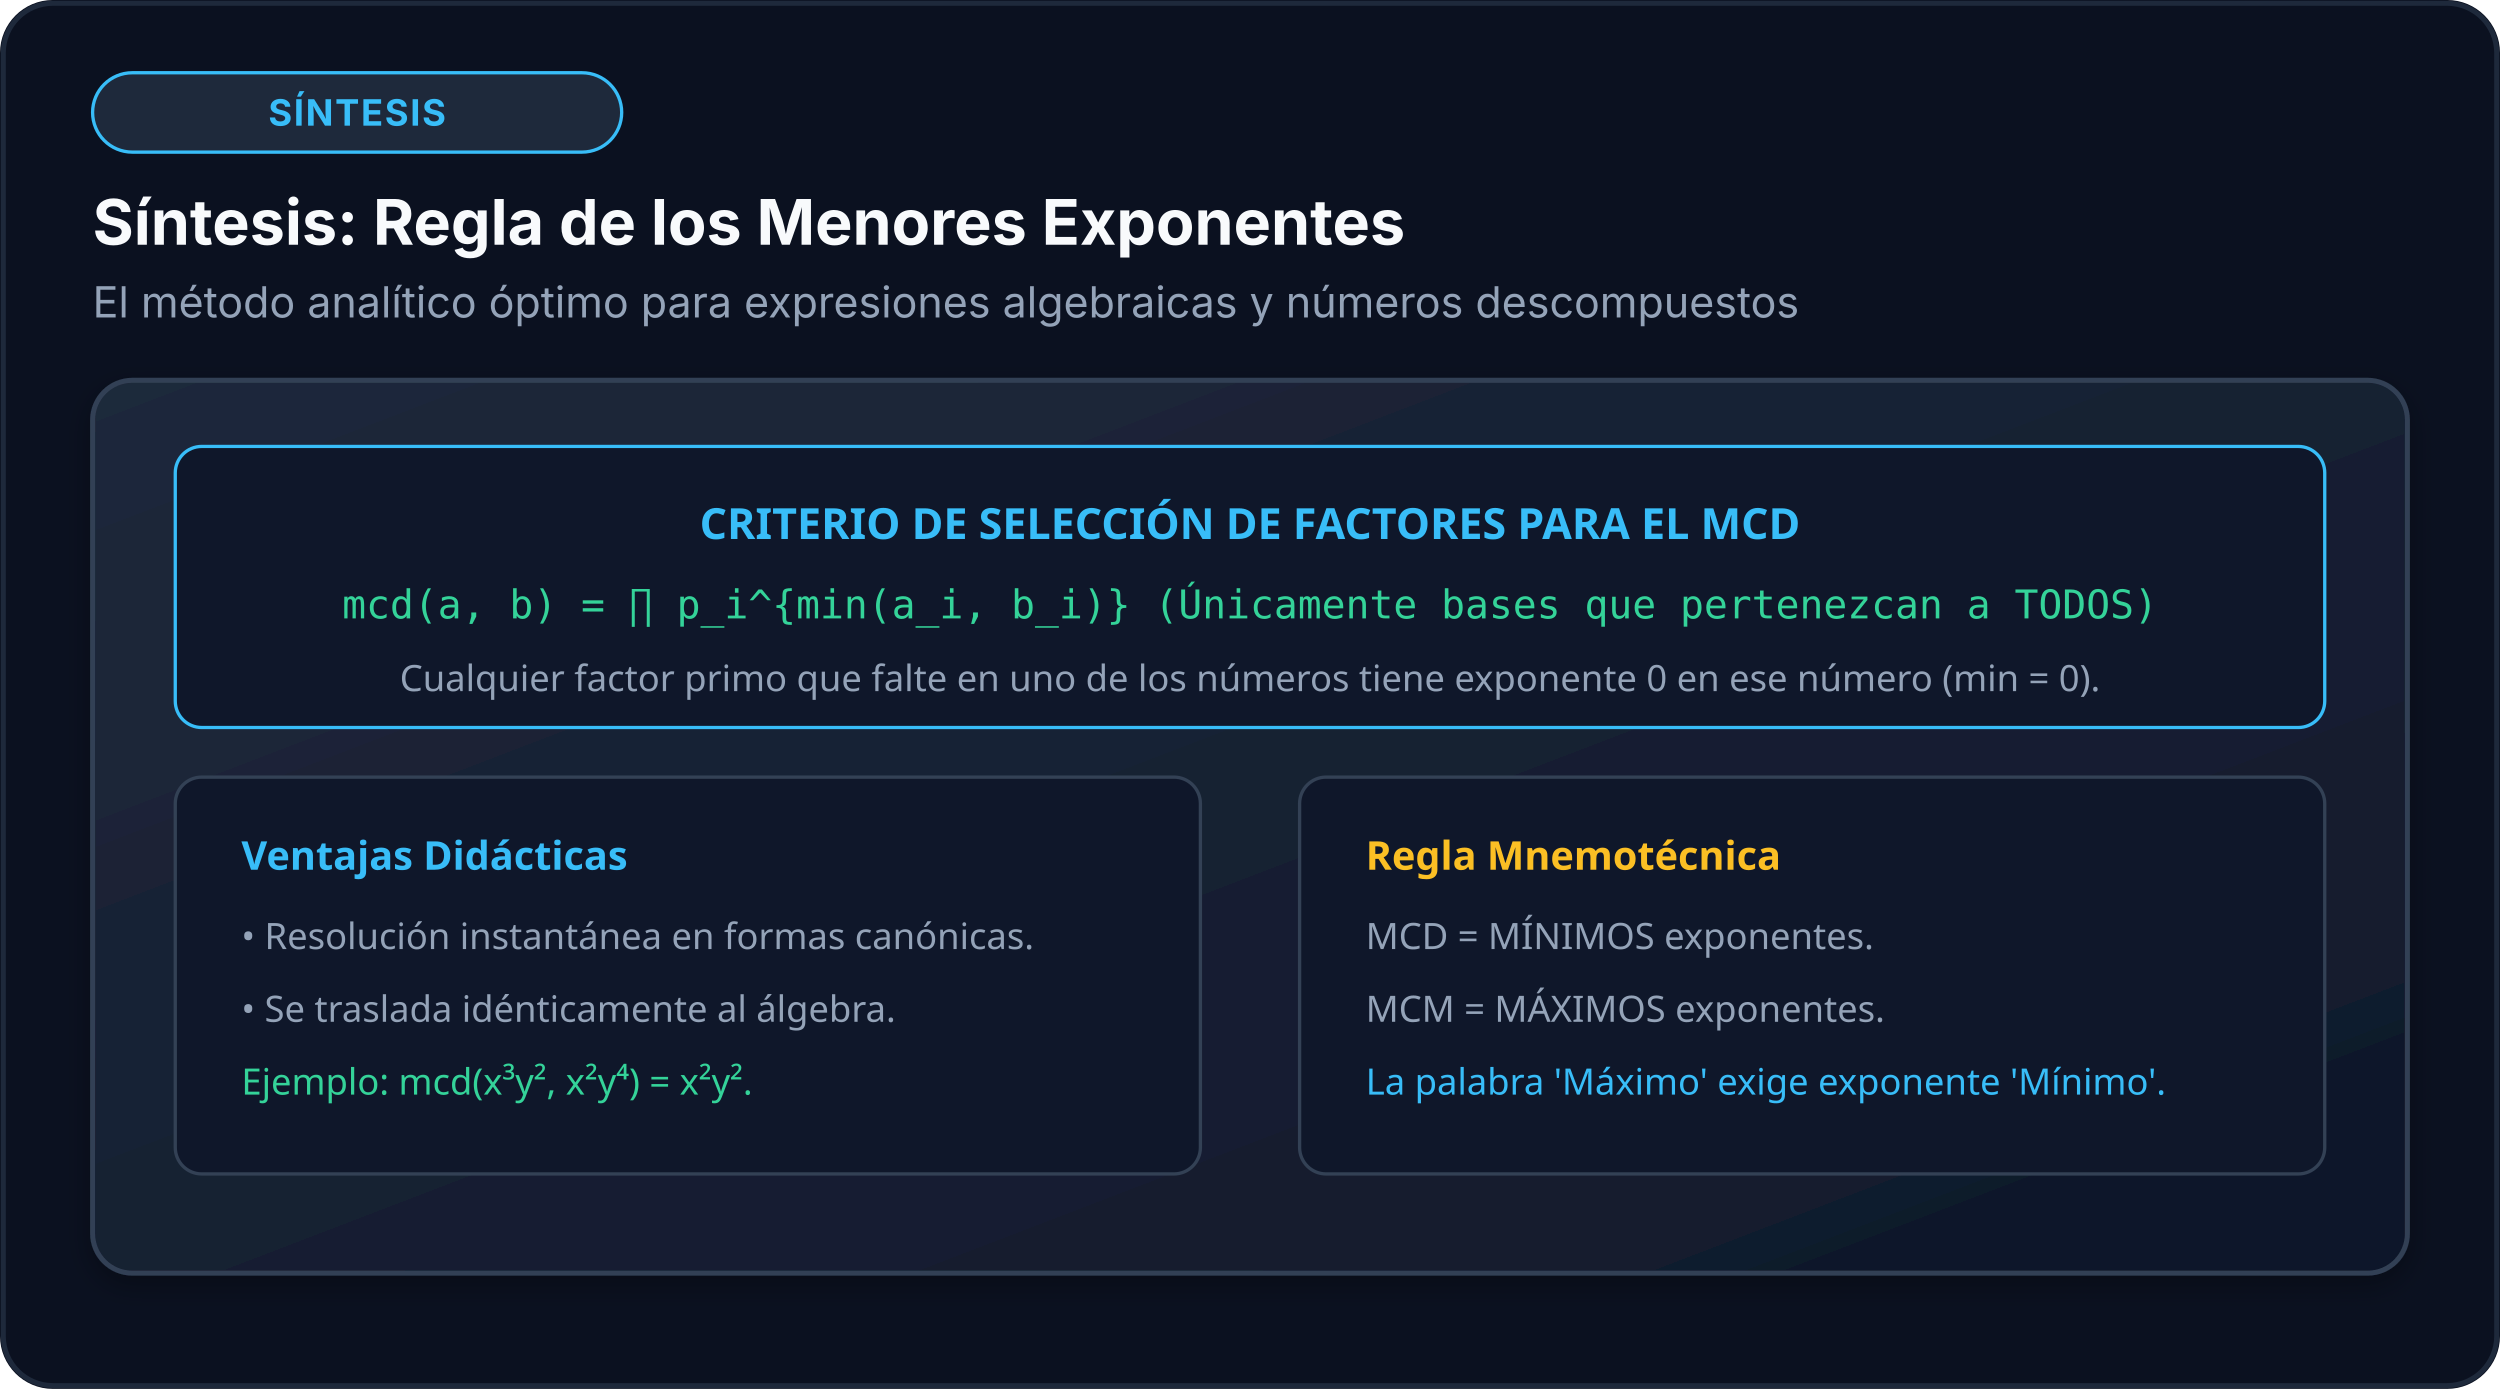
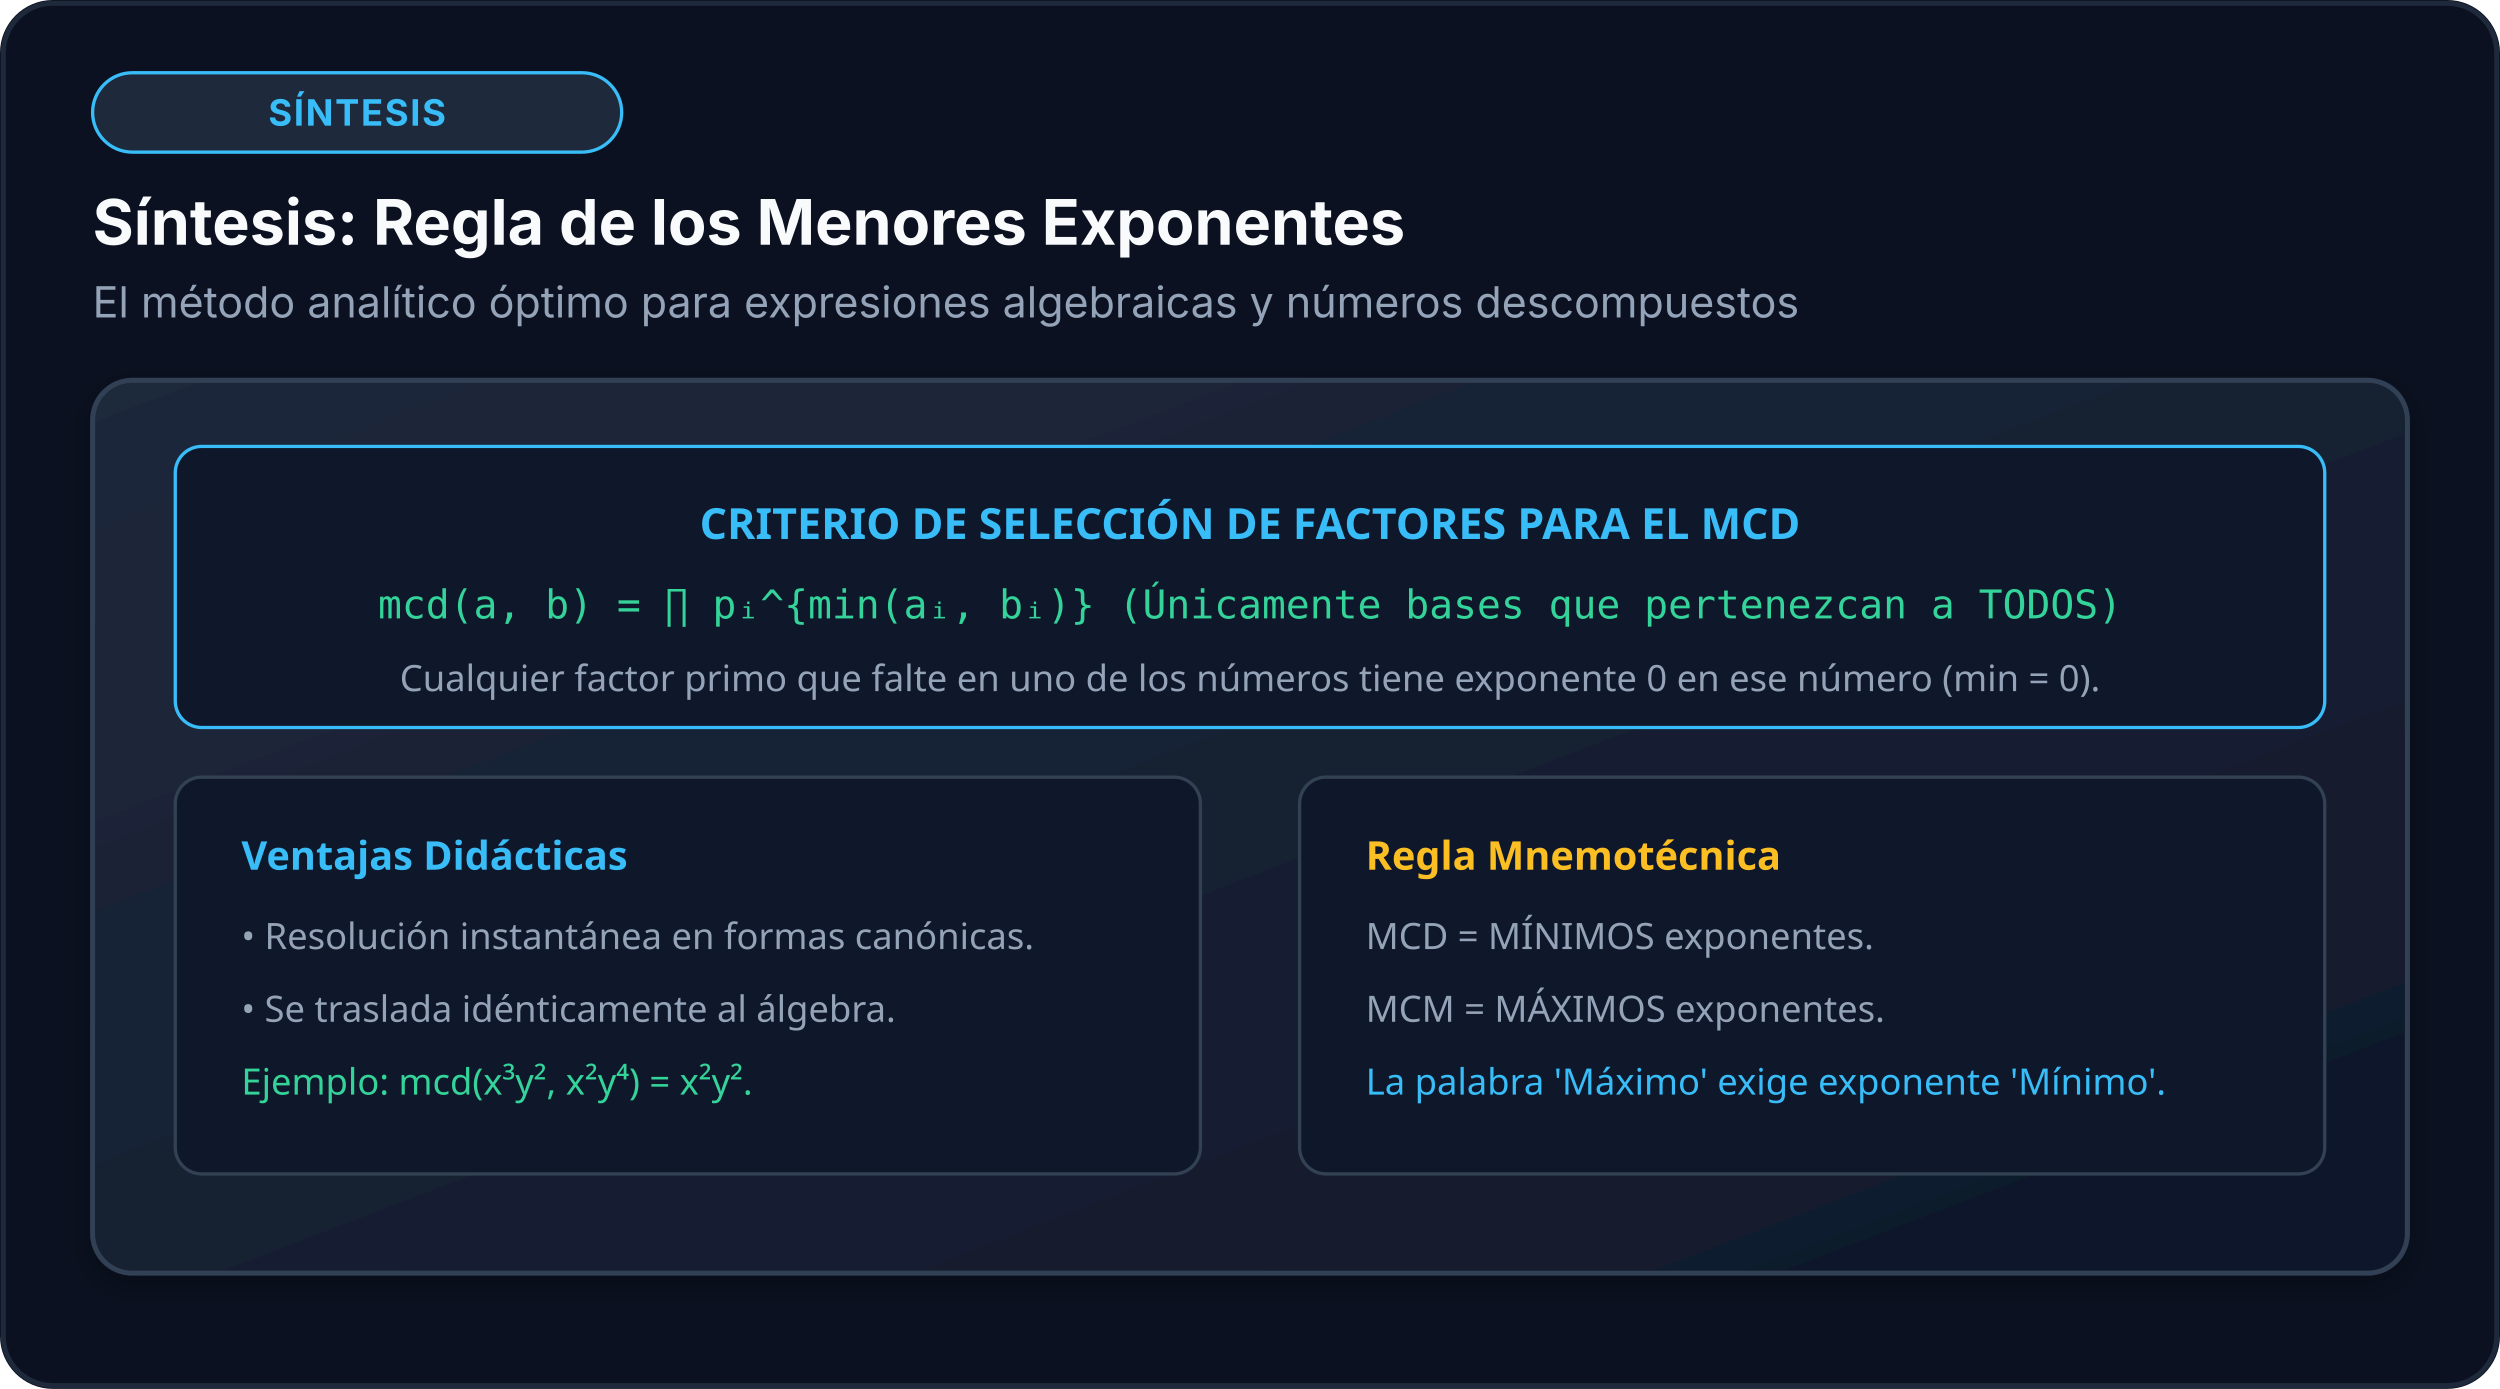
<svg xmlns="http://www.w3.org/2000/svg" viewBox="0 0 756 420" width="100%" height="100%">
  <defs>
    <linearGradient id="cardGrad" x1="0%" y1="0%" x2="100%" y2="100%">
      <stop offset="0%" stop-color="#1e293b" />
      <stop offset="100%" stop-color="#0f172a" />
    </linearGradient>
    <filter id="shadow" x="-4%" y="-4%" width="108%" height="112%">
      <feDropShadow dx="0" dy="3" stdDeviation="4" flood-color="#000000" flood-opacity="0.3" />
    </filter>
  </defs>
  <rect width="756" height="420" rx="16" fill="#0b1120" />
  <rect x="1" y="1" width="754" height="418" rx="15" fill="none" stroke="#1e293b" stroke-width="1.5" />
  <g transform="translate(28, 22)">
    <rect x="0" y="0" width="160" height="24" rx="12" fill="#1e293b" stroke="#38bdf8" stroke-width="1" />
    <text x="80" y="16" fill="#38bdf8" font-family="system-ui, -apple-system, sans-serif" font-size="11" font-weight="700" text-anchor="middle" letter-spacing="0.5">SÍNTESIS</text>
    <text x="0" y="52" fill="#f8fafc" font-family="system-ui, -apple-system, sans-serif" font-size="19" font-weight="700">Síntesis: Regla de los Menores Exponentes</text>
    <text x="0" y="74" fill="#94a3b8" font-family="system-ui, -apple-system, sans-serif" font-size="13">El método analítico óptimo para expresiones algebraicas y números descompuestos</text>
  </g>
  <g transform="translate(28, 115)">
    <rect width="700" height="270" rx="12" fill="url(#cardGrad)" stroke="#334155" stroke-width="1.5" filter="url(#shadow)" />
    <g transform="translate(25, 20)">
      <rect width="650" height="85" rx="8" fill="#0f172a" stroke="#38bdf8" />
      <text x="325" y="28" fill="#38bdf8" font-family="system-ui, sans-serif" font-size="13" font-weight="700" text-anchor="middle">CRITERIO DE SELECCIÓN DE FACTORES PARA EL MCD</text>
-       <text x="325" y="52" fill="#34d399" font-family="monospace" font-size="12" text-anchor="middle">mcd(a, b) = ∏ p_i^{min(a_i, b_i)}   (Únicamente bases que pertenezcan a TODOS)</text>
+       <text x="325" y="52" fill="#34d399" font-family="monospace" font-size="12" text-anchor="middle">mcd(a, b) = ∏ pᵢ^{min(aᵢ, bᵢ)}   (Únicamente bases que pertenezcan a TODOS)</text>
      <text x="325" y="74" fill="#94a3b8" font-family="system-ui, sans-serif" font-size="11" text-anchor="middle">Cualquier factor primo que falte en uno de los números tiene exponente 0 en ese número (min = 0).</text>
    </g>
    <g transform="translate(25, 120)">
      <rect width="310" height="120" rx="8" fill="#0f172a" stroke="#334155" />
      <text x="20" y="28" fill="#38bdf8" font-family="system-ui, sans-serif" font-size="12" font-weight="700">Ventajas Didácticas</text>
      <text x="20" y="52" fill="#94a3b8" font-family="system-ui, sans-serif" font-size="11">• Resolución instantánea en formas canónicas.</text>
      <text x="20" y="74" fill="#94a3b8" font-family="system-ui, sans-serif" font-size="11">• Se traslada idénticamente al álgebra.</text>
      <text x="20" y="96" fill="#34d399" font-family="system-ui, sans-serif" font-size="11">Ejemplo: mcd(x³y², x²y⁴) = x²y².</text>
    </g>
    <g transform="translate(365, 120)">
      <rect width="310" height="120" rx="8" fill="#0f172a" stroke="#334155" />
      <text x="20" y="28" fill="#fbbf24" font-family="system-ui, sans-serif" font-size="12" font-weight="700">Regla Mnemotécnica</text>
      <text x="20" y="52" fill="#94a3b8" font-family="system-ui, sans-serif" font-size="11">MCD = MÍNIMOS exponentes.</text>
      <text x="20" y="74" fill="#94a3b8" font-family="system-ui, sans-serif" font-size="11">MCM = MÁXIMOS exponentes.</text>
      <text x="20" y="96" fill="#38bdf8" font-family="system-ui, sans-serif" font-size="11">La palabra 'Máximo' exige exponente 'Mínimo'.</text>
    </g>
  </g>
</svg>
